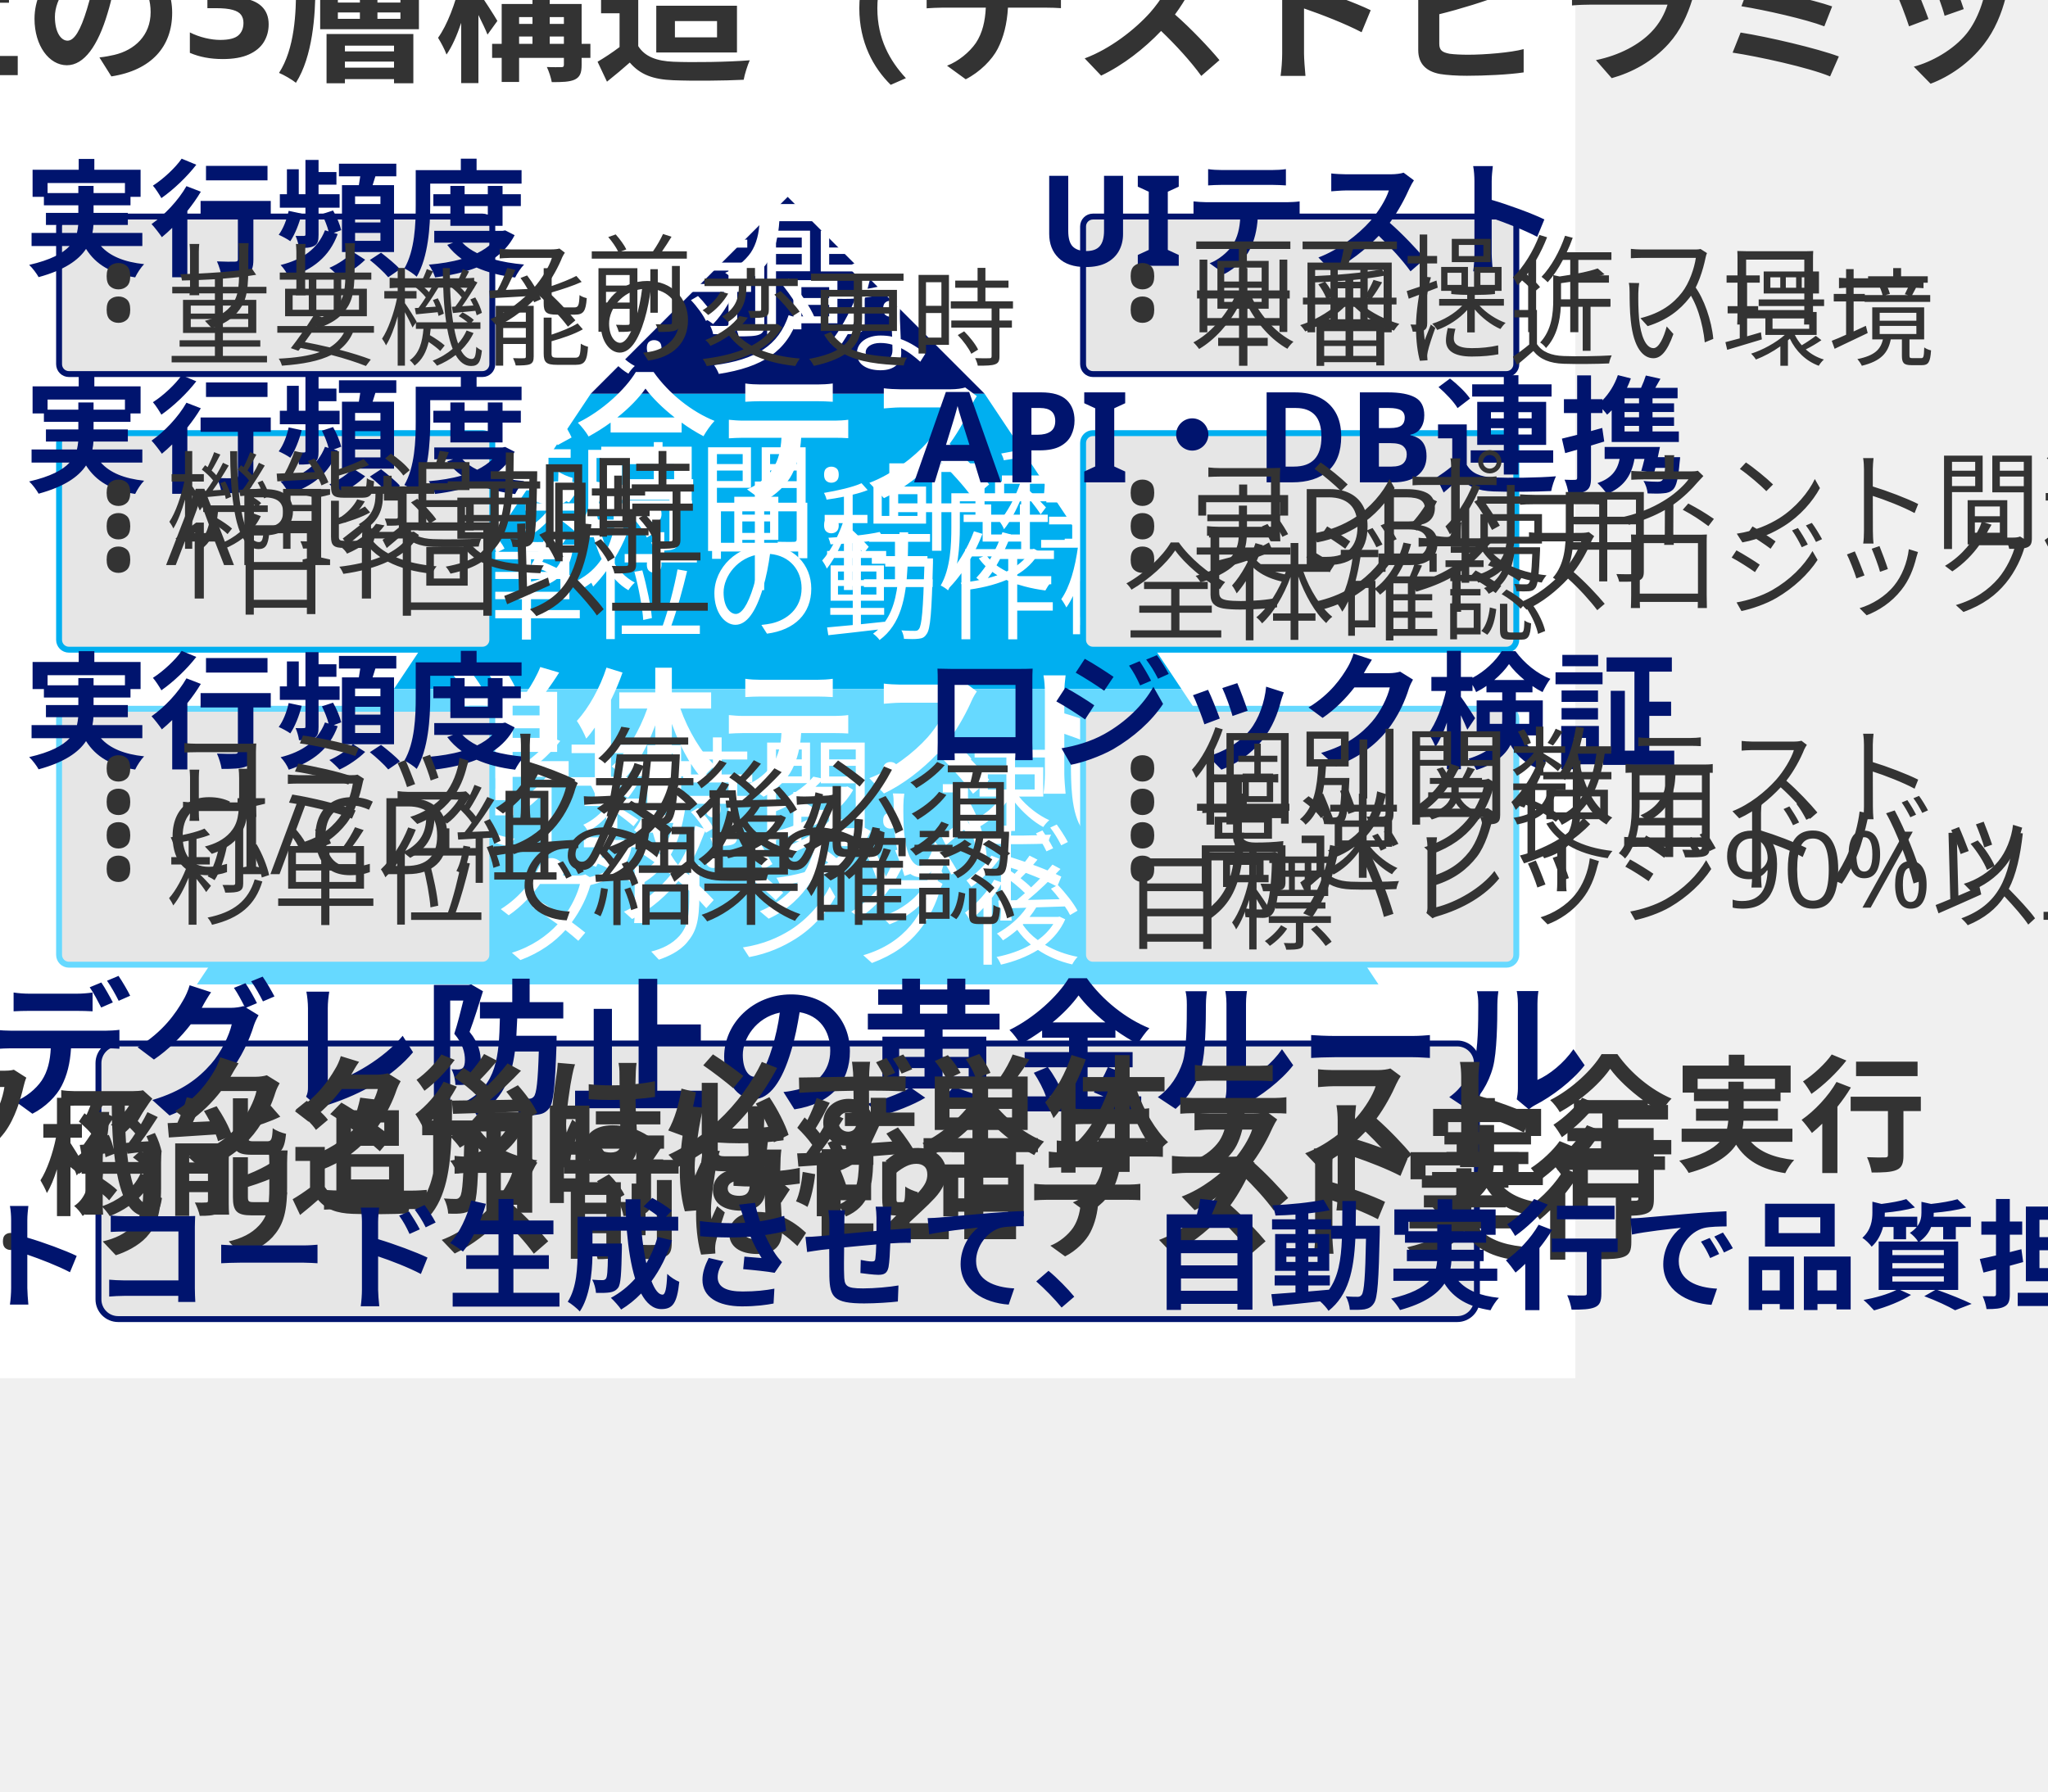
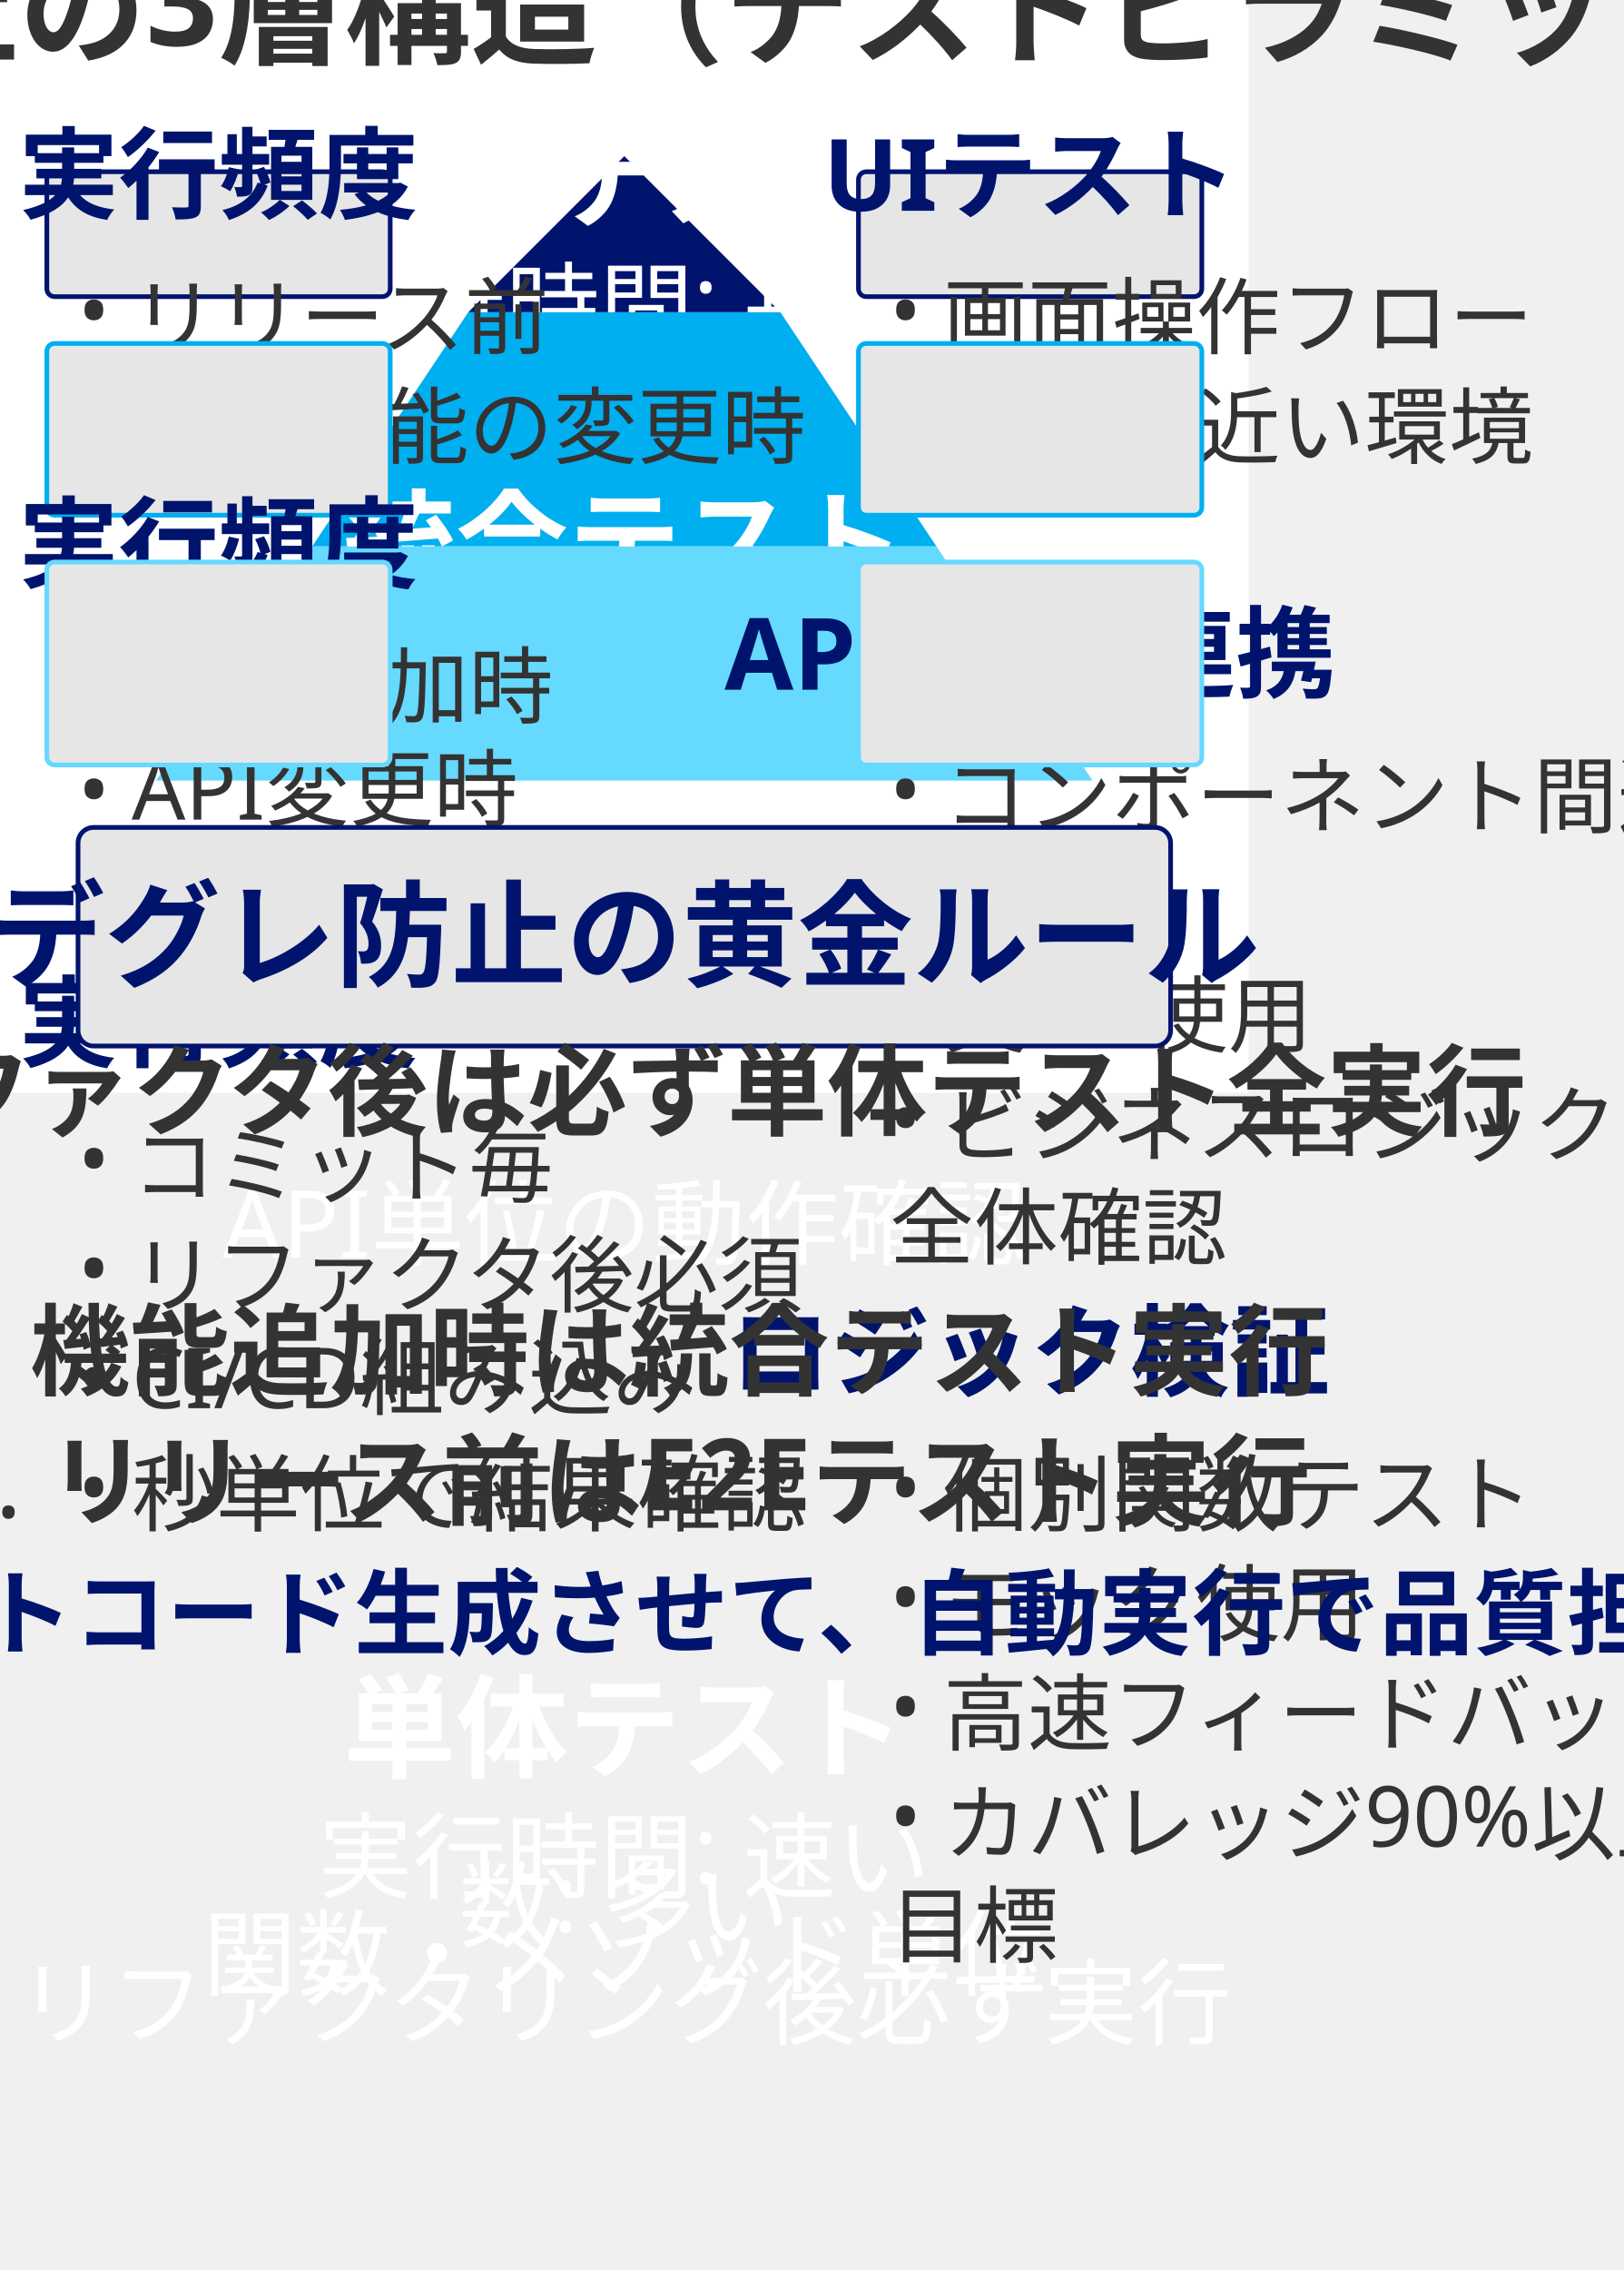
- <svg xmlns="http://www.w3.org/2000/svg" viewBox="0 0 1040 910">
+ <svg xmlns="http://www.w3.org/2000/svg" viewBox="0 0 1040 1454">
  <defs>
    <style>
      .title { font-family: 'Noto Sans JP', sans-serif; font-size: 81px; font-weight: bold; fill: #333333; }
      .layer-title { font-family: 'Noto Sans JP', sans-serif; font-size: 72px; font-weight: bold; fill: white; }
      .layer-text { font-family: 'Noto Sans JP', sans-serif; font-size: 60px; fill: white; }
    </style>
  </defs>
  <rect width="800" height="700" fill="#FFFFFF" />
  <text x="400" y="35" class="title" text-anchor="middle">デグレ防止の3層構造（テストピラミッド）</text>
  <path d="M 400 100 L 500 200 L 300 200 Z" fill="#00146E" />
  <text x="400" y="140" class="layer-title" text-anchor="middle">E2Eテスト</text>
-   <text x="400" y="165" class="layer-text" text-anchor="middle" font-size="24">実行時間: 長い</text>
-   <text x="400" y="185" class="layer-text" text-anchor="middle" font-size="24">数: 少ない</text>
+   <text x="400" y="218.0" class="layer-text" text-anchor="middle" font-size="24">実行時間: 長い</text>
+   <text x="400" y="296.0" class="layer-text" text-anchor="middle" font-size="24">数: 少ない</text>
  <path d="M 500 200 L 600 350 L 200 350 L 300 200 Z" fill="#00AFF0" />
-   <text x="400" y="250" class="layer-title" text-anchor="middle">統合テスト</text>
-   <text x="400" y="275" class="layer-text" text-anchor="middle" font-size="24">実行時間: 中程度</text>
-   <text x="400" y="295" class="layer-text" text-anchor="middle" font-size="24">数: 中程度</text>
-   <text x="400" y="320" class="layer-text" text-anchor="middle" font-size="24">API単位の動作確認</text>
+   <text x="400" y="374.0" class="layer-title" text-anchor="middle">統合テスト</text>
+   <text x="400" y="452.0" class="layer-text" text-anchor="middle" font-size="24">実行時間: 中程度</text>
+   <text x="400" y="530.0" class="layer-text" text-anchor="middle" font-size="24">数: 中程度</text>
+   <text x="400" y="805.6" class="layer-text" text-anchor="middle" font-size="24">API単位の動作確認</text>
  <path d="M 600 350 L 700 500 L 100 500 L 200 350 Z" fill="#66D9FF" />
-   <text x="400" y="400" class="layer-title" text-anchor="middle">単体テスト</text>
-   <text x="400" y="425" class="layer-text" text-anchor="middle" font-size="24">実行時間: 速い</text>
-   <text x="400" y="445" class="layer-text" text-anchor="middle" font-size="24">数: 多い</text>
-   <text x="400" y="465" class="layer-text" text-anchor="middle" font-size="24">関数・メソッド単位</text>
-   <text x="400" y="485" class="layer-text" text-anchor="middle" font-size="24">リファクタリング後必ず実行</text>
+   <text x="400" y="1133.2" class="layer-title" text-anchor="middle">単体テスト</text>
+   <text x="400" y="1211.2" class="layer-text" text-anchor="middle" font-size="24">実行時間: 速い</text>
+   <text x="400" y="1242.4" class="layer-text" text-anchor="middle" font-size="24">数: 多い</text>
+   <text x="400" y="1273.6" class="layer-text" text-anchor="middle" font-size="24">関数・メソッド単位</text>
+   <text x="400" y="1304.8" class="layer-text" text-anchor="middle" font-size="24">リファクタリング後必ず実行</text>
  <rect x="550" y="110" width="220" height="80" fill="#E6E6E6" stroke="#00146E" stroke-width="3" rx="5" />
  <text x="660" y="135" style="font-family: 'Noto Sans JP', sans-serif; font-size: 64px; fill: #00146E; text-anchor: middle; font-weight: bold;">UIテスト</text>
-   <text x="570" y="160" style="font-family: 'Noto Sans JP', sans-serif; font-size: 54px; fill: #333333;">• 画面操作フロー</text>
-   <text x="570" y="177" style="font-family: 'Noto Sans JP', sans-serif; font-size: 54px; fill: #333333;">• 本番に近い環境</text>
+   <text x="570" y="218.2" style="font-family: 'Noto Sans JP', sans-serif; font-size: 54px; fill: #333333;">• 画面操作フロー</text>
+   <text x="570" y="288.4" style="font-family: 'Noto Sans JP', sans-serif; font-size: 54px; fill: #333333;">• 本番に近い環境</text>
  <rect x="550" y="220" width="220" height="110" fill="#E6E6E6" stroke="#00AFF0" stroke-width="3" rx="5" />
-   <text x="660" y="245" style="font-family: 'Noto Sans JP', sans-serif; font-size: 64px; fill: #00146E; text-anchor: middle; font-weight: bold;">API・DB連携</text>
-   <text x="570" y="270" style="font-family: 'Noto Sans JP', sans-serif; font-size: 54px; fill: #333333;">• コンポーネント間連携</text>
-   <text x="570" y="287" style="font-family: 'Noto Sans JP', sans-serif; font-size: 54px; fill: #333333;">• 実DB使用</text>
-   <text x="570" y="304" style="font-family: 'Noto Sans JP', sans-serif; font-size: 54px; fill: #333333;">• ビジネスロジック</text>
-   <text x="570" y="321" style="font-family: 'Noto Sans JP', sans-serif; font-size: 54px; fill: #333333;">　全体確認</text>
+   <text x="660" y="441.8" style="font-family: 'Noto Sans JP', sans-serif; font-size: 64px; fill: #00146E; text-anchor: middle; font-weight: bold;">API・DB連携</text>
+   <text x="570" y="525.0" style="font-family: 'Noto Sans JP', sans-serif; font-size: 54px; fill: #333333;">• コンポーネント間連携</text>
+   <text x="570" y="665.4" style="font-family: 'Noto Sans JP', sans-serif; font-size: 54px; fill: #333333;">• 実DB使用</text>
+   <text x="570" y="735.6" style="font-family: 'Noto Sans JP', sans-serif; font-size: 54px; fill: #333333;">• ビジネスロジック</text>
+   <text x="570" y="805.8" style="font-family: 'Noto Sans JP', sans-serif; font-size: 54px; fill: #333333;">　全体確認</text>
  <rect x="550" y="360" width="220" height="130" fill="#E6E6E6" stroke="#66D9FF" stroke-width="3" rx="5" />
-   <text x="660" y="385" style="font-family: 'Noto Sans JP', sans-serif; font-size: 64px; fill: #00146E; text-anchor: middle; font-weight: bold;">ロジック検証</text>
-   <text x="570" y="410" style="font-family: 'Noto Sans JP', sans-serif; font-size: 54px; fill: #333333;">• 個別関数テスト</text>
-   <text x="570" y="427" style="font-family: 'Noto Sans JP', sans-serif; font-size: 54px; fill: #333333;">• モック使用</text>
-   <text x="570" y="444" style="font-family: 'Noto Sans JP', sans-serif; font-size: 54px; fill: #333333;">• 高速フィードバック</text>
-   <text x="570" y="461" style="font-family: 'Noto Sans JP', sans-serif; font-size: 54px; fill: #333333;">• カバレッジ90%以上</text>
-   <text x="570" y="478" style="font-family: 'Noto Sans JP', sans-serif; font-size: 54px; fill: #333333;">　目標</text>
+   <text x="660" y="889.0" style="font-family: 'Noto Sans JP', sans-serif; font-size: 64px; fill: #00146E; text-anchor: middle; font-weight: bold;">ロジック検証</text>
+   <text x="570" y="972.2" style="font-family: 'Noto Sans JP', sans-serif; font-size: 54px; fill: #333333;">• 個別関数テスト</text>
+   <text x="570" y="1042.4" style="font-family: 'Noto Sans JP', sans-serif; font-size: 54px; fill: #333333;">• モック使用</text>
+   <text x="570" y="1112.6" style="font-family: 'Noto Sans JP', sans-serif; font-size: 54px; fill: #333333;">• 高速フィードバック</text>
+   <text x="570" y="1182.8" style="font-family: 'Noto Sans JP', sans-serif; font-size: 54px; fill: #333333;">• カバレッジ90%以上</text>
+   <text x="570" y="1253.0" style="font-family: 'Noto Sans JP', sans-serif; font-size: 54px; fill: #333333;">　目標</text>
  <rect x="30" y="110" width="220" height="80" fill="#E6E6E6" stroke="#00146E" stroke-width="3" rx="5" />
  <text x="140" y="135" style="font-family: 'Noto Sans JP', sans-serif; font-size: 64px; fill: #00146E; text-anchor: middle; font-weight: bold;">実行頻度</text>
-   <text x="50" y="160" style="font-family: 'Noto Sans JP', sans-serif; font-size: 54px; fill: #333333;">• リリース前</text>
-   <text x="50" y="177" style="font-family: 'Noto Sans JP', sans-serif; font-size: 54px; fill: #333333;">• 重要機能の変更時</text>
+   <text x="50" y="218.2" style="font-family: 'Noto Sans JP', sans-serif; font-size: 54px; fill: #333333;">• リリース前</text>
+   <text x="50" y="288.4" style="font-family: 'Noto Sans JP', sans-serif; font-size: 54px; fill: #333333;">• 重要機能の変更時</text>
  <rect x="30" y="220" width="220" height="110" fill="#E6E6E6" stroke="#00AFF0" stroke-width="3" rx="5" />
-   <text x="140" y="245" style="font-family: 'Noto Sans JP', sans-serif; font-size: 64px; fill: #00146E; text-anchor: middle; font-weight: bold;">実行頻度</text>
-   <text x="50" y="270" style="font-family: 'Noto Sans JP', sans-serif; font-size: 54px; fill: #333333;">• 機能追加時</text>
-   <text x="50" y="287" style="font-family: 'Noto Sans JP', sans-serif; font-size: 54px; fill: #333333;">• API変更時</text>
-   <text x="50" y="304" style="font-family: 'Noto Sans JP', sans-serif; font-size: 54px; fill: #333333;">• 1日1回以上</text>
+   <text x="140" y="371.6" style="font-family: 'Noto Sans JP', sans-serif; font-size: 64px; fill: #00146E; text-anchor: middle; font-weight: bold;">実行頻度</text>
+   <text x="50" y="454.8" style="font-family: 'Noto Sans JP', sans-serif; font-size: 54px; fill: #333333;">• 機能追加時</text>
+   <text x="50" y="525.0" style="font-family: 'Noto Sans JP', sans-serif; font-size: 54px; fill: #333333;">• API変更時</text>
+   <text x="50" y="595.2" style="font-family: 'Noto Sans JP', sans-serif; font-size: 54px; fill: #333333;">• 1日1回以上</text>
  <rect x="30" y="360" width="220" height="130" fill="#E6E6E6" stroke="#66D9FF" stroke-width="3" rx="5" />
-   <text x="140" y="385" style="font-family: 'Noto Sans JP', sans-serif; font-size: 64px; fill: #00146E; text-anchor: middle; font-weight: bold;">実行頻度</text>
-   <text x="50" y="410" style="font-family: 'Noto Sans JP', sans-serif; font-size: 54px; fill: #333333;">• コミット毎</text>
-   <text x="50" y="427" style="font-family: 'Noto Sans JP', sans-serif; font-size: 54px; fill: #333333;">• リファクタ後必須</text>
-   <text x="50" y="444" style="font-family: 'Noto Sans JP', sans-serif; font-size: 54px; fill: #333333;">• CI/CD組み込み</text>
-   <text x="50" y="461" style="font-family: 'Noto Sans JP', sans-serif; font-size: 54px; fill: #333333;">• 秒単位で結果確認</text>
+   <text x="140" y="678.4" style="font-family: 'Noto Sans JP', sans-serif; font-size: 64px; fill: #00146E; text-anchor: middle; font-weight: bold;">実行頻度</text>
+   <text x="50" y="761.6" style="font-family: 'Noto Sans JP', sans-serif; font-size: 54px; fill: #333333;">• コミット毎</text>
+   <text x="50" y="831.8" style="font-family: 'Noto Sans JP', sans-serif; font-size: 54px; fill: #333333;">• リファクタ後必須</text>
+   <text x="50" y="902.0" style="font-family: 'Noto Sans JP', sans-serif; font-size: 54px; fill: #333333;">• CI/CD組み込み</text>
+   <text x="50" y="972.2" style="font-family: 'Noto Sans JP', sans-serif; font-size: 54px; fill: #333333;">• 秒単位で結果確認</text>
  <rect x="50" y="530" width="700" height="140" fill="#E6E6E6" stroke="#00146E" stroke-width="3" rx="10" />
-   <text x="400" y="560" style="font-family: 'Noto Sans JP', sans-serif; font-size: 74px; fill: #00146E; text-anchor: middle; font-weight: bold;">
+   <text x="400" y="626.2" style="font-family: 'Noto Sans JP', sans-serif; font-size: 74px; fill: #00146E; text-anchor: middle; font-weight: bold;">
    デグレ防止の黄金ルール
  </text>
-   <text x="400" y="590" style="font-family: 'Noto Sans JP', sans-serif; font-size: 64px; fill: #333333; text-anchor: middle;">
+   <text x="400" y="722.4" style="font-family: 'Noto Sans JP', sans-serif; font-size: 64px; fill: #333333; text-anchor: middle;">
    1. <tspan font-weight="bold">リファクタ後は必ず単体テスト全実行</tspan>
  </text>
-   <text x="400" y="612" style="font-family: 'Noto Sans JP', sans-serif; font-size: 64px; fill: #333333; text-anchor: middle;">
+   <text x="400" y="888.8" style="font-family: 'Noto Sans JP', sans-serif; font-size: 64px; fill: #333333; text-anchor: middle;">
    2. <tspan font-weight="bold">機能追加時は統合テスト実行</tspan>
  </text>
-   <text x="400" y="634" style="font-family: 'Noto Sans JP', sans-serif; font-size: 64px; fill: #333333; text-anchor: middle;">
+   <text x="400" y="972.0" style="font-family: 'Noto Sans JP', sans-serif; font-size: 64px; fill: #333333; text-anchor: middle;">
    3. <tspan font-weight="bold">リリース前はE2Eテスト実行</tspan>
  </text>
-   <text x="400" y="660" style="font-family: 'Noto Sans JP', sans-serif; font-size: 60px; fill: #00146E; text-anchor: middle; font-weight: bold;">
+   <text x="400" y="1055.2" style="font-family: 'Noto Sans JP', sans-serif; font-size: 60px; fill: #00146E; text-anchor: middle; font-weight: bold;">
    → AIにテストコード生成させて、自動実行で品質担保
  </text>
</svg>
